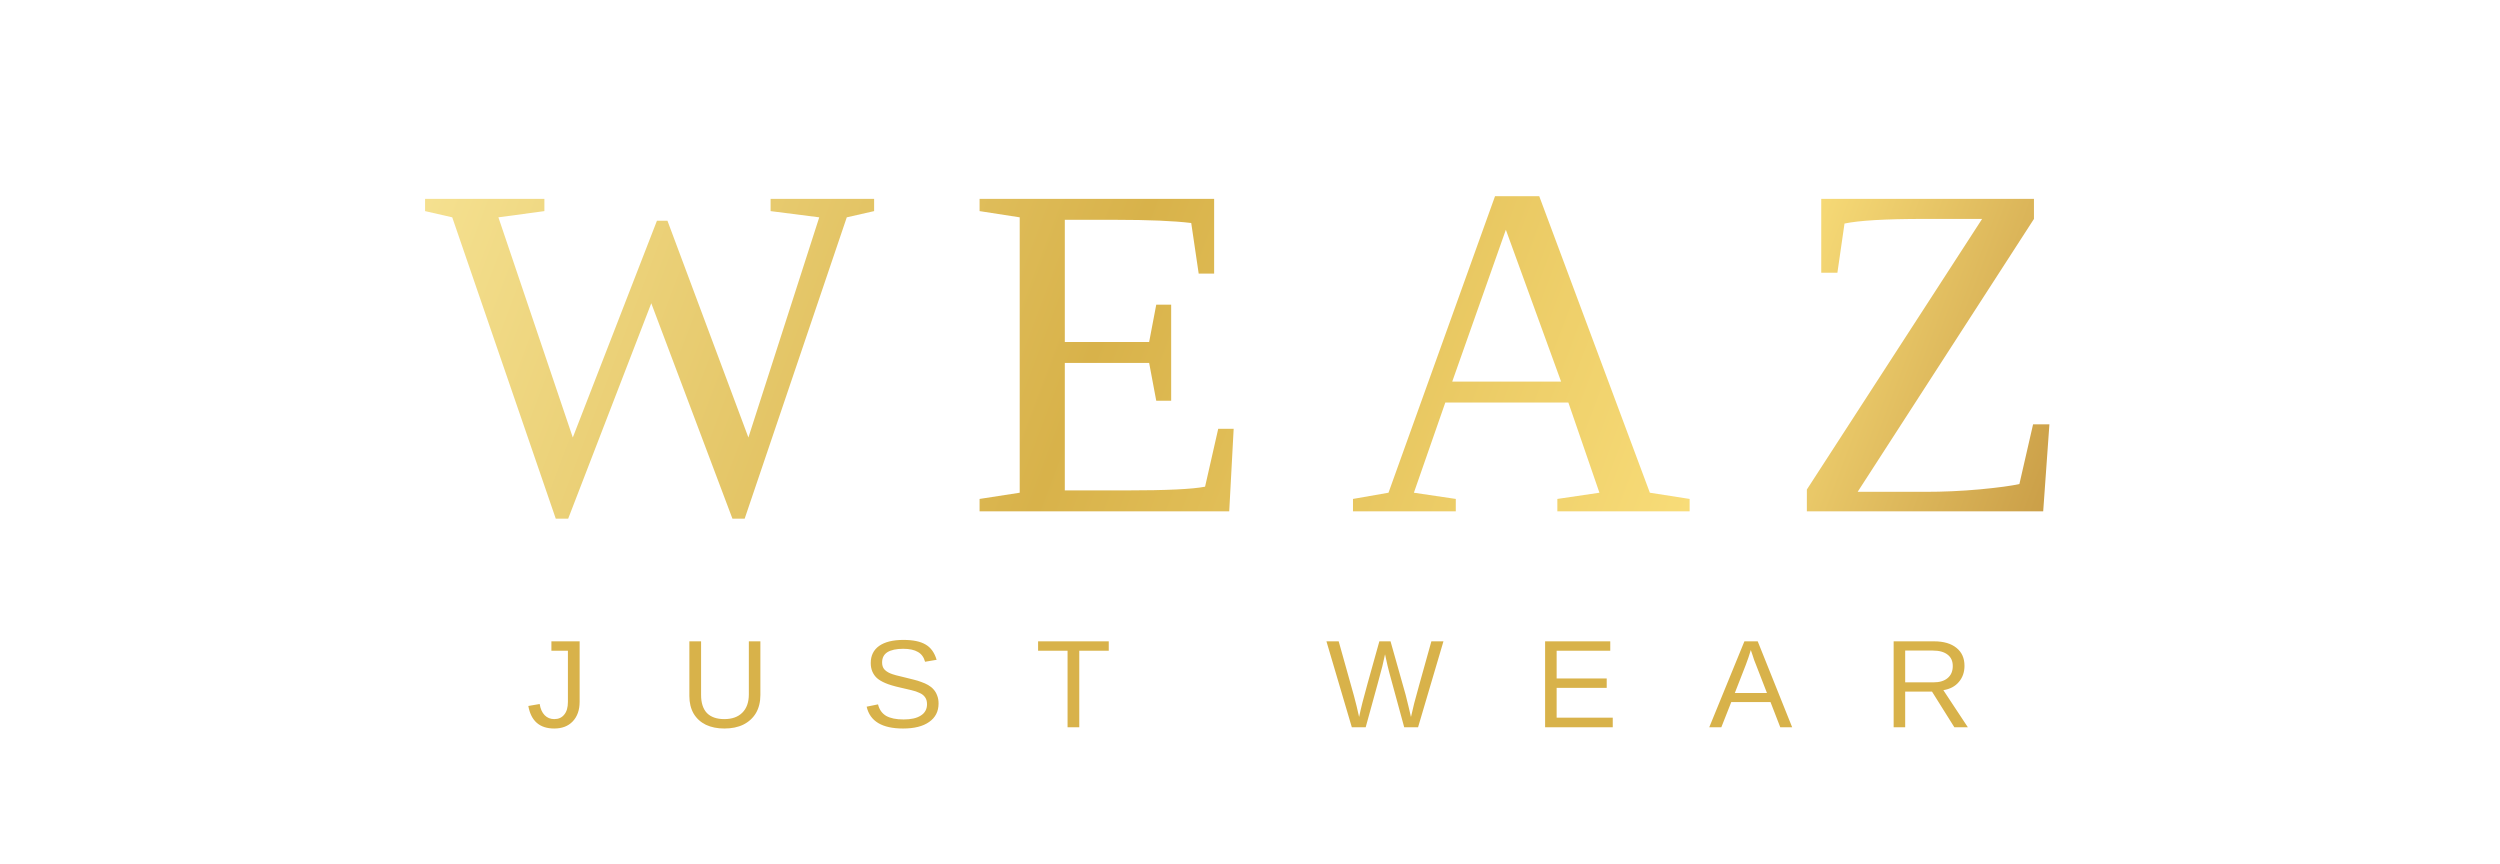
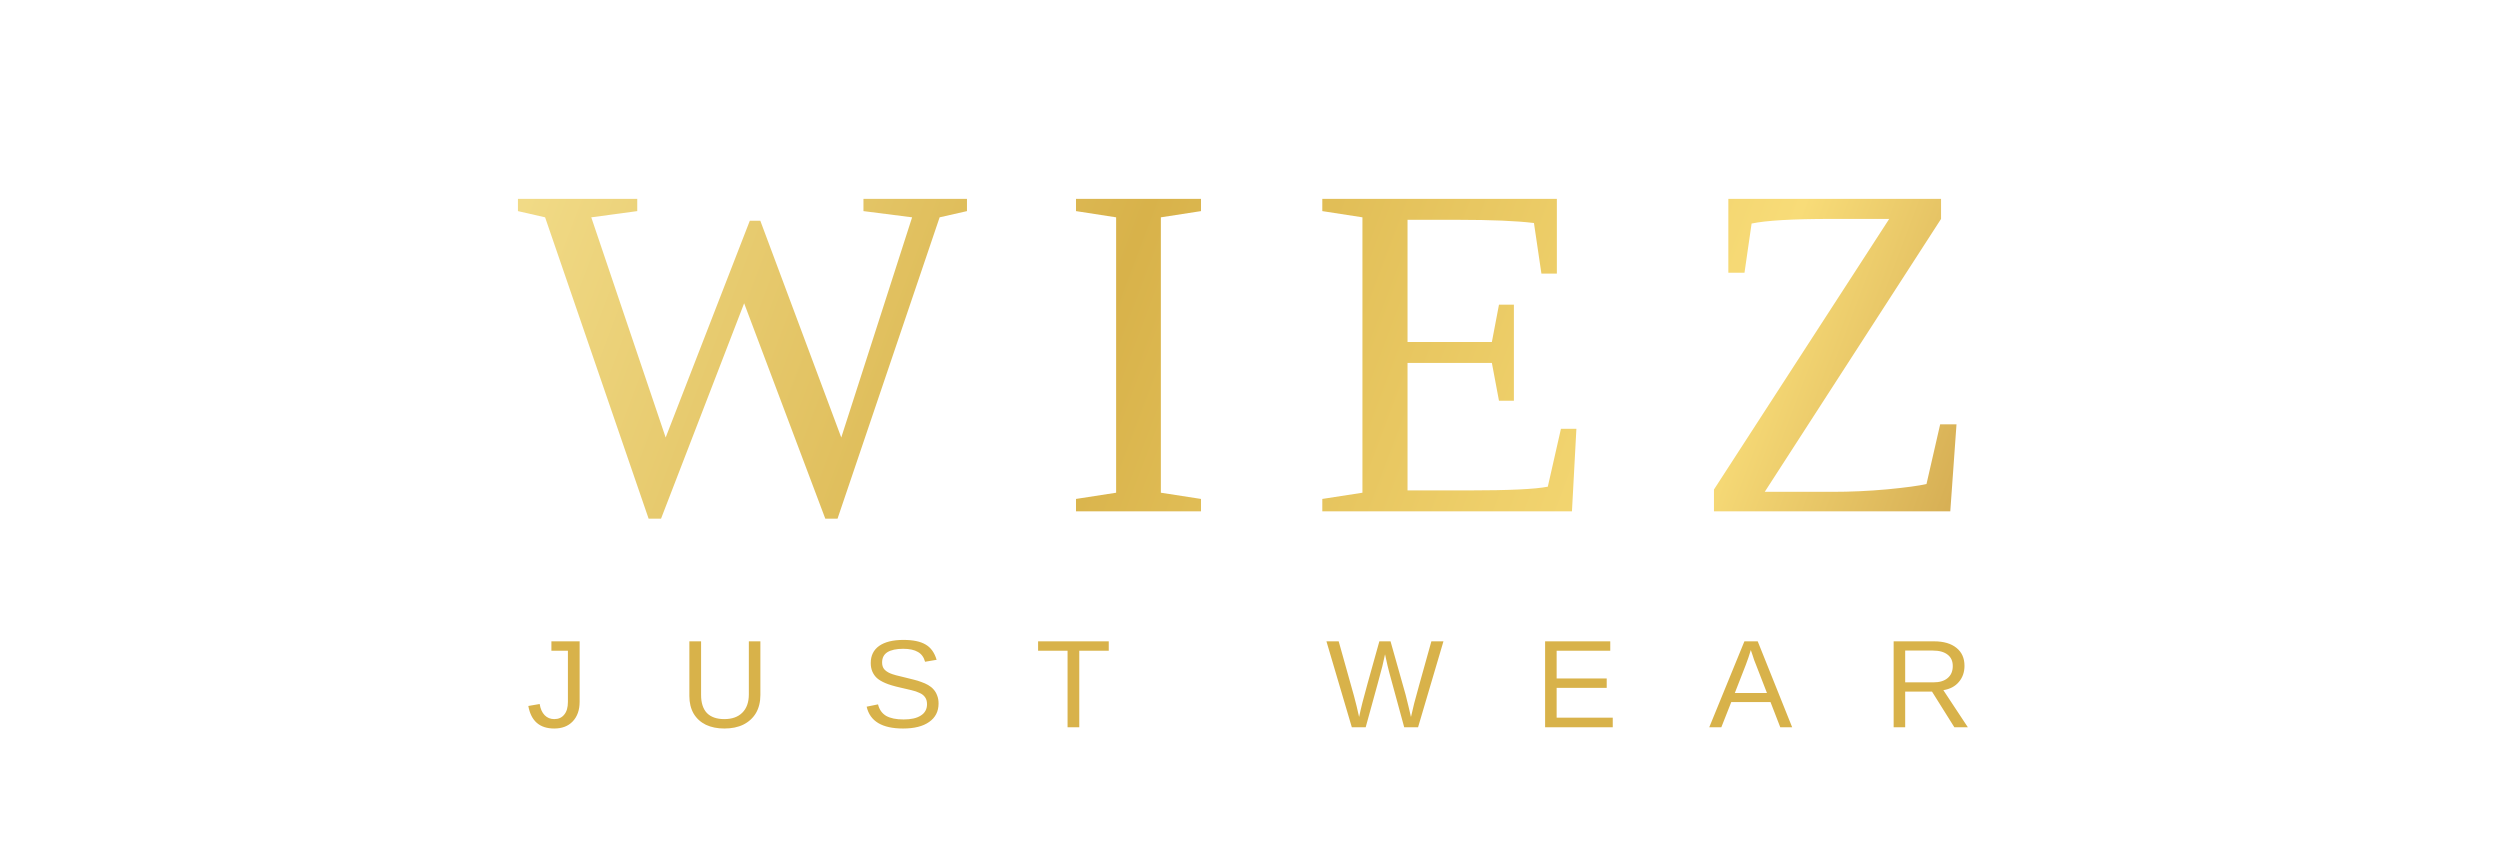
<svg xmlns="http://www.w3.org/2000/svg" width="220" height="76" viewBox="0 0 220 76" fill="none">
  <defs>
-     <linearGradient id="weaz-mobile-word-gold" x1="20" y1="4" x2="200" y2="72" gradientUnits="userSpaceOnUse">
+     <linearGradient id="wiez-mobile-word-gold" x1="20" y1="4" x2="200" y2="72" gradientUnits="userSpaceOnUse">
      <stop offset="0" stop-color="#fff1a8" />
      <stop offset=".42" stop-color="#d8b24a" />
      <stop offset=".7" stop-color="#f8dc78" />
      <stop offset="1" stop-color="#9f6419" />
    </linearGradient>
  </defs>
-   <text x="110" y="45" text-anchor="middle" fill="url(#weaz-mobile-word-gold)" font-family="Georgia, 'Times New Roman', serif" font-size="42" letter-spacing="8">WEAZ</text>
+   <text x="110" y="45" text-anchor="middle" fill="url(#wiez-mobile-word-gold)" font-family="Georgia, 'Times New Roman', serif" font-size="42" letter-spacing="8">WIEZ</text>
  <text x="110" y="64" text-anchor="middle" fill="#d8b24a" font-family="Arial, sans-serif" font-size="11" letter-spacing="8">JUST WEAR</text>
</svg>
